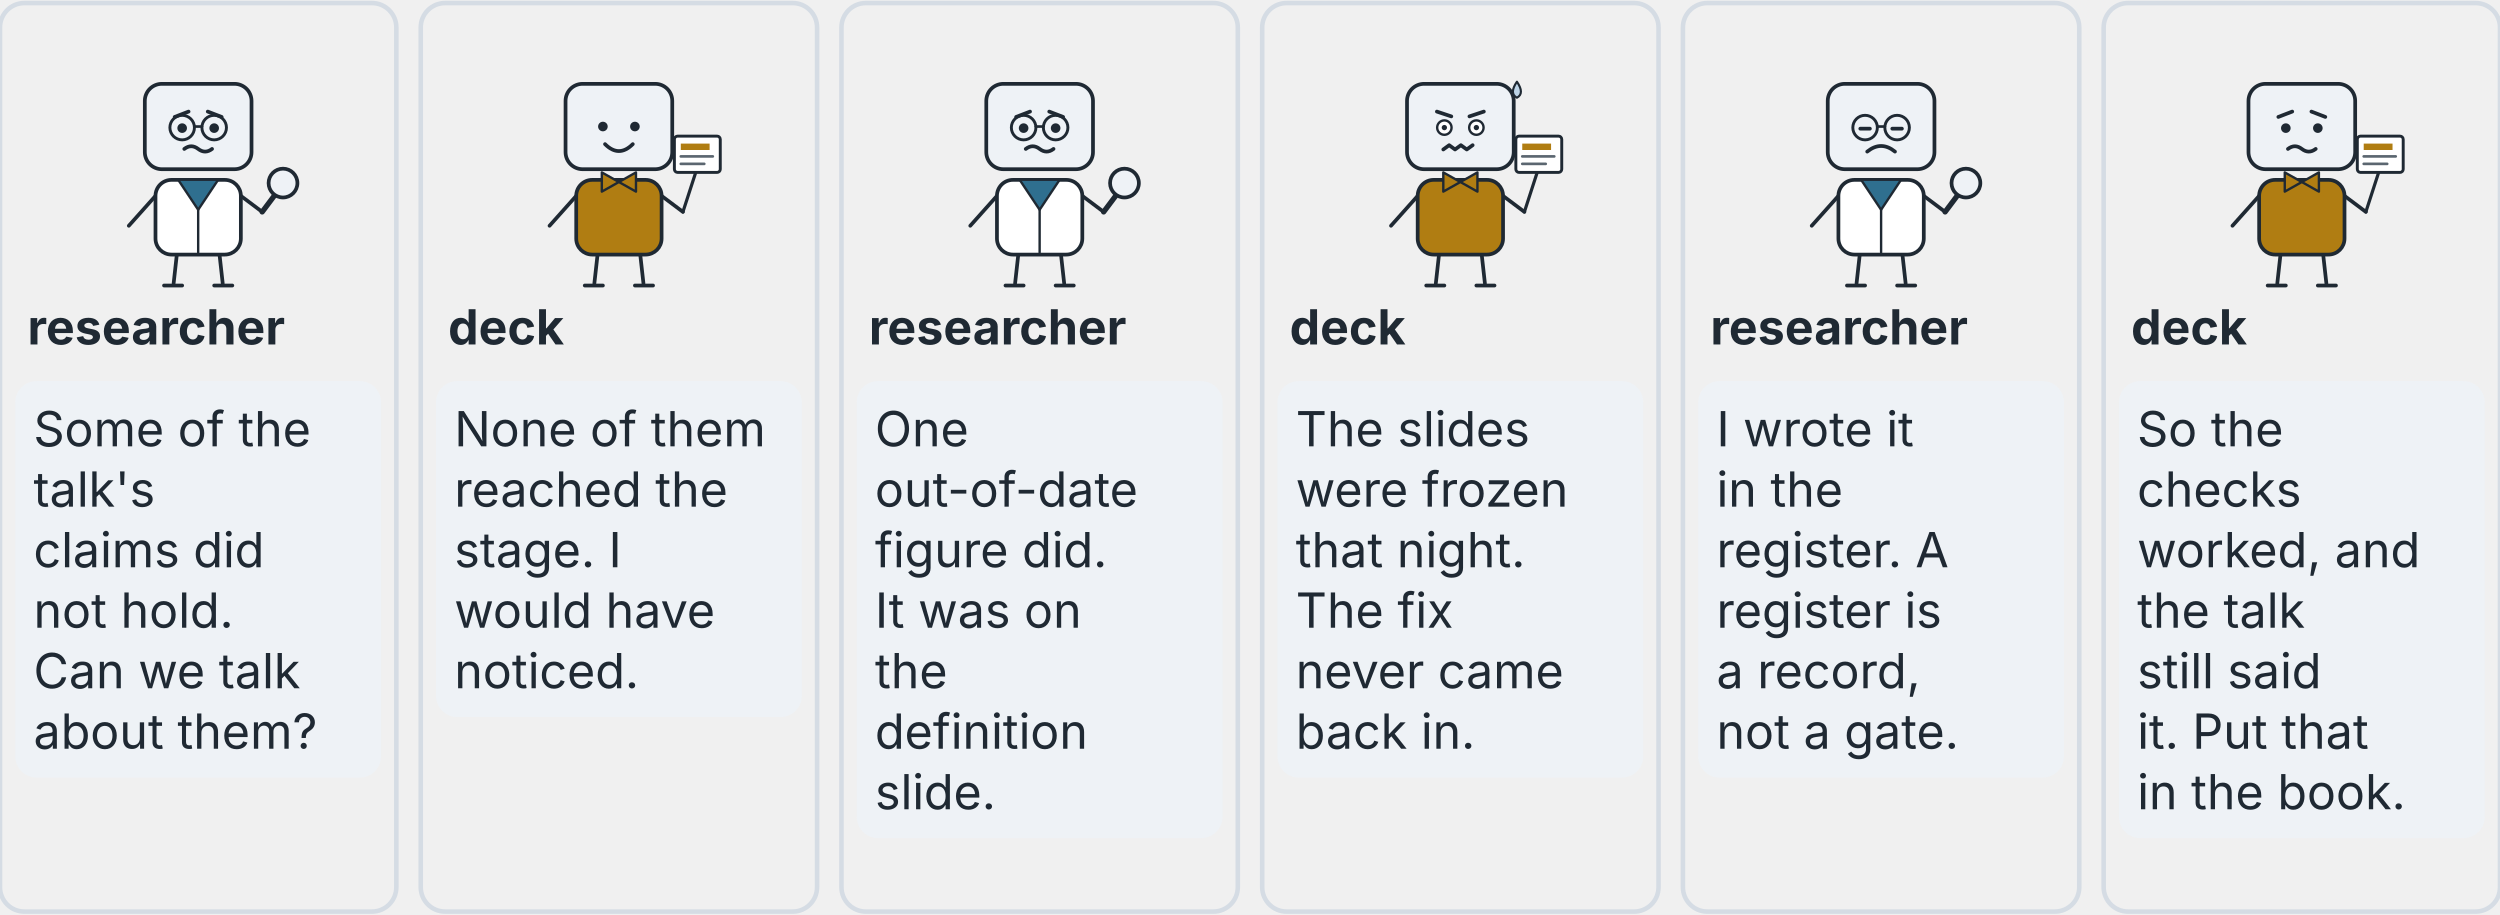
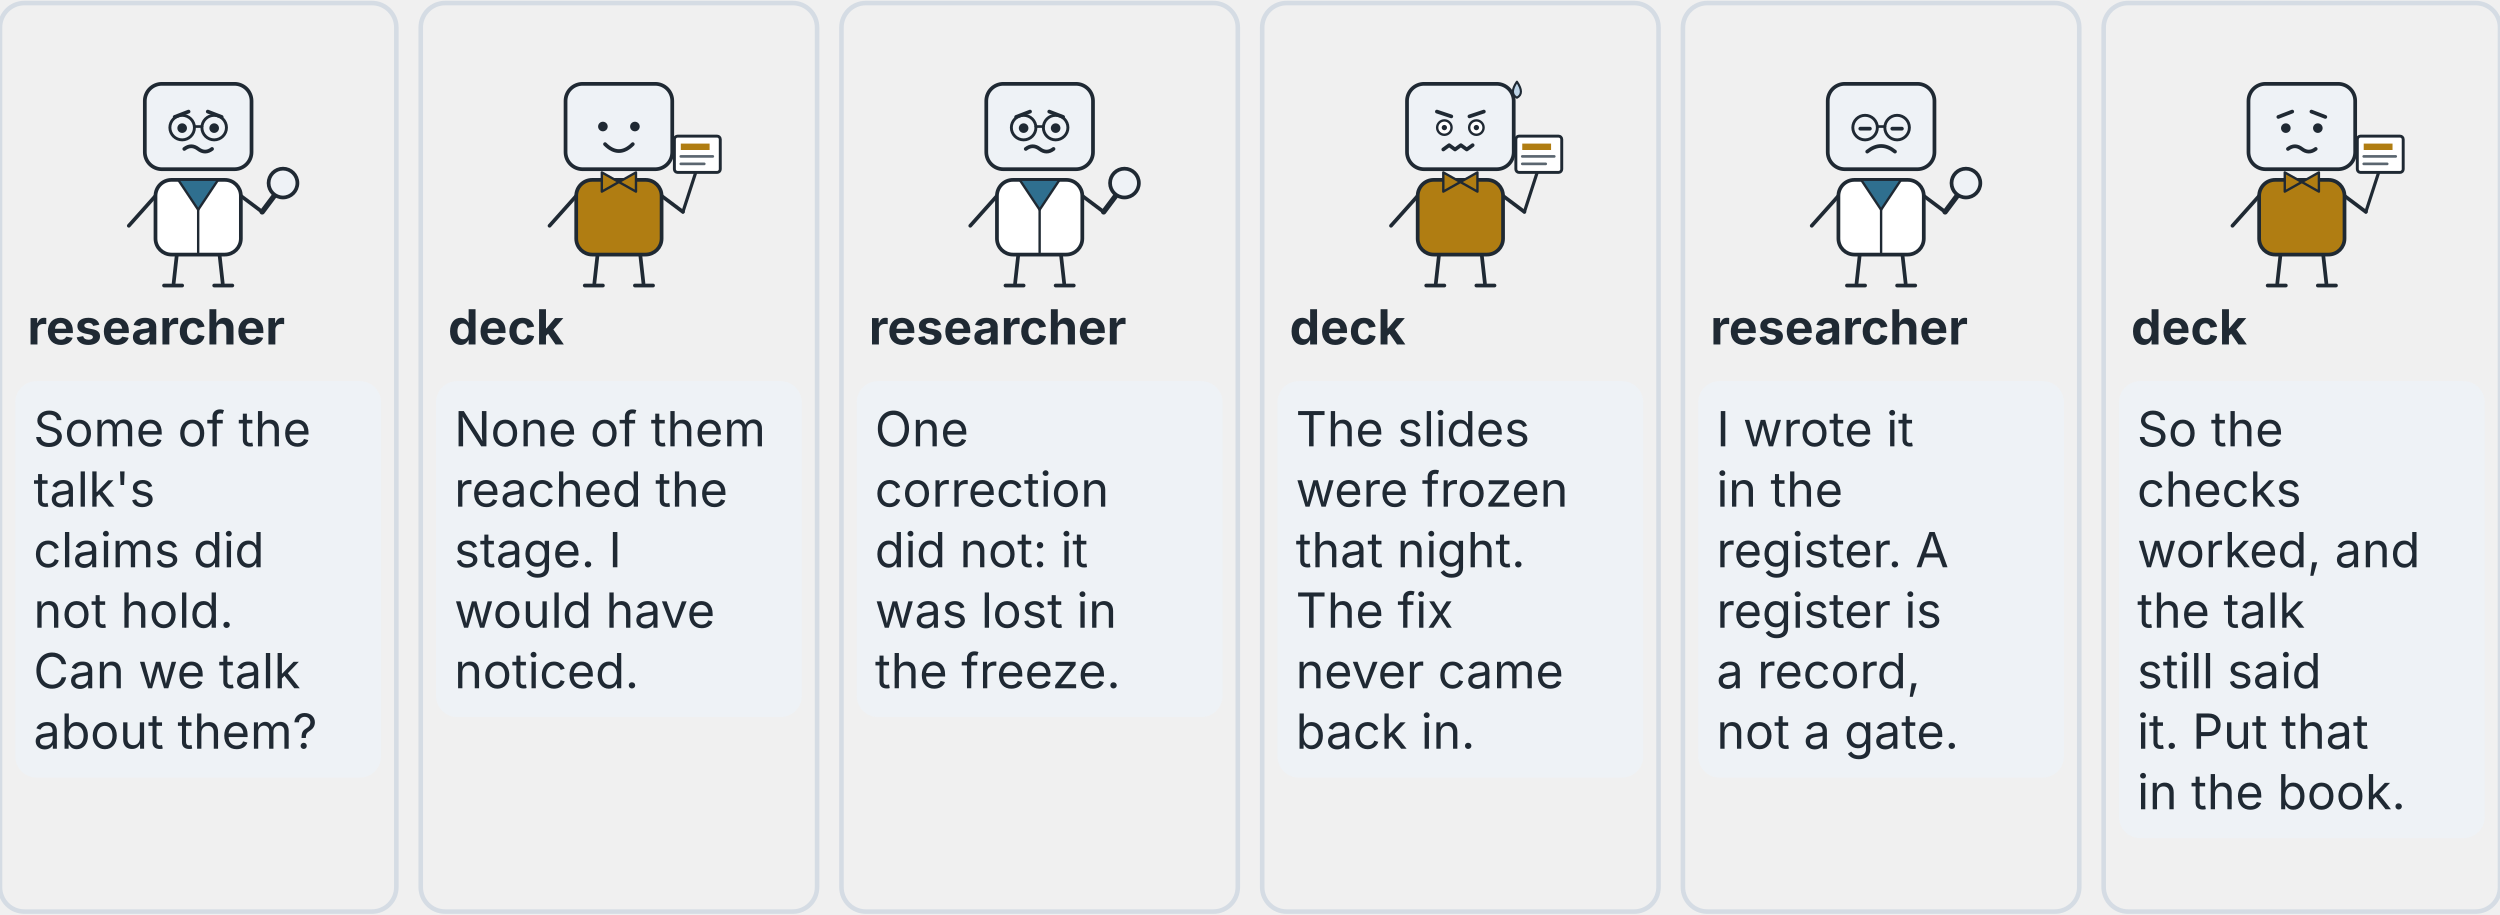
<svg xmlns="http://www.w3.org/2000/svg" width="164mm" height="60mm" viewBox="0 0 164 60" role="img" aria-label="An interview: the researcher and the deck, a strip of panels. Dramatised: the words are the storyteller's, the drawings the designer's.">
  <rect x="0.00" y="0.2" width="26.00" height="59.60" rx="1.6" fill="none" stroke="#d5dce4" stroke-width=".3" />
  <svg x="6.00" y="2.00" width="14.00" height="17.50" viewBox="0 0 20 25" preserveAspectRatio="xMidYMid meet">
    <g transform="scale(.5)">
      <line x1="12.00" y1="31.00" x2="7.00" y2="36.60" stroke="#1f2933" stroke-width="0.7" stroke-linecap="round" />
      <line x1="28.00" y1="31.00" x2="32.00" y2="34.00" stroke="#1f2933" stroke-width="0.7" stroke-linecap="round" />
      <line x1="16.00" y1="42.00" x2="15.40" y2="47.40" stroke="#1f2933" stroke-width="0.7" stroke-linecap="round" />
      <line x1="24.00" y1="42.00" x2="24.60" y2="47.40" stroke="#1f2933" stroke-width="0.7" stroke-linecap="round" />
      <line x1="13.60" y1="47.80" x2="17.00" y2="47.80" stroke="#1f2933" stroke-width="0.7" stroke-linecap="round" />
      <line x1="23.00" y1="47.80" x2="26.40" y2="47.80" stroke="#1f2933" stroke-width="0.7" stroke-linecap="round" />
      <rect x="12" y="28" width="16" height="14" rx="3" fill="#ffffff" stroke="#1f2933" stroke-width="0.7" />
      <path d="M16.4 28.2 L20 33.6 L23.6 28.2" fill="#2f6f8f" stroke="#1f2933" stroke-width="0.45" stroke-linecap="round" stroke-linejoin="round" />
      <line x1="20.00" y1="33.60" x2="20.00" y2="41.60" stroke="#1f2933" stroke-width="0.45" stroke-linecap="round" />
      <rect x="10" y="10" width="20" height="16" rx="3.2" fill="#eef2f6" stroke="#1f2933" stroke-width="0.7" />
      <circle cx="17" cy="18.3" r=".9" fill="#1f2933" />
      <circle cx="23" cy="18.3" r=".9" fill="#1f2933" />
      <path d="M15.6 16.2 L18.2 15.2" fill="none" stroke="#1f2933" stroke-width="0.7" stroke-linecap="round" stroke-linejoin="round" />
      <path d="M24.4 16.2 L21.8 15.2" fill="none" stroke="#1f2933" stroke-width="0.7" stroke-linecap="round" stroke-linejoin="round" />
      <path d="M17.4 22.2 q1.3 -1 2.6 0 t2.6 0" fill="none" stroke="#1f2933" stroke-width="0.7" stroke-linecap="round" stroke-linejoin="round" />
      <circle cx="17" cy="18.2" r="2.3" fill="none" stroke="#1f2933" stroke-width=".55" />
      <circle cx="23" cy="18.2" r="2.3" fill="none" stroke="#1f2933" stroke-width=".55" />
      <line x1="19.30" y1="18.00" x2="20.70" y2="18.00" stroke="#1f2933" stroke-width="0.5" stroke-linecap="round" />
      <line x1="32.00" y1="34.00" x2="34.40" y2="30.80" stroke="#1f2933" stroke-width="1" stroke-linecap="round" />
      <circle cx="35.9" cy="28.6" r="2.7" fill="#eef2f6" stroke="#1f2933" stroke-width=".7" />
    </g>
  </svg>
  <text x="1.80" y="22.60" font-family="Inter, Helvetica, Arial, sans-serif" font-size="3.175" font-weight="700" fill="#1f2933">researcher</text>
  <rect x="1.00" y="25.00" width="24.00" height="26.01" rx="1.4" fill="#eef2f6" />
  <text x="2.20" y="29.28" font-family="Inter, Helvetica, Arial, sans-serif" font-size="3.175" fill="#1f2933">Some of the</text>
  <text x="2.20" y="33.24" font-family="Inter, Helvetica, Arial, sans-serif" font-size="3.175" fill="#1f2933">talk's</text>
  <text x="2.20" y="37.21" font-family="Inter, Helvetica, Arial, sans-serif" font-size="3.175" fill="#1f2933">claims did</text>
  <text x="2.20" y="41.18" font-family="Inter, Helvetica, Arial, sans-serif" font-size="3.175" fill="#1f2933">not hold.</text>
  <text x="2.20" y="45.15" font-family="Inter, Helvetica, Arial, sans-serif" font-size="3.175" fill="#1f2933">Can we talk</text>
  <text x="2.20" y="49.12" font-family="Inter, Helvetica, Arial, sans-serif" font-size="3.175" fill="#1f2933">about them?</text>
  <rect x="27.60" y="0.2" width="26.00" height="59.60" rx="1.6" fill="none" stroke="#d5dce4" stroke-width=".3" />
  <svg x="33.60" y="2.00" width="14.00" height="17.50" viewBox="0 0 20 25" preserveAspectRatio="xMidYMid meet">
    <g transform="scale(.5)">
      <line x1="12.00" y1="31.00" x2="7.00" y2="36.60" stroke="#1f2933" stroke-width="0.7" stroke-linecap="round" />
      <line x1="28.00" y1="31.00" x2="32.00" y2="34.00" stroke="#1f2933" stroke-width="0.7" stroke-linecap="round" />
      <line x1="16.00" y1="42.00" x2="15.40" y2="47.40" stroke="#1f2933" stroke-width="0.7" stroke-linecap="round" />
      <line x1="24.00" y1="42.00" x2="24.60" y2="47.40" stroke="#1f2933" stroke-width="0.7" stroke-linecap="round" />
      <line x1="13.60" y1="47.80" x2="17.00" y2="47.80" stroke="#1f2933" stroke-width="0.7" stroke-linecap="round" />
      <line x1="23.00" y1="47.80" x2="26.40" y2="47.80" stroke="#1f2933" stroke-width="0.7" stroke-linecap="round" />
      <rect x="12" y="28" width="16" height="14" rx="3" fill="#b07d12" stroke="#1f2933" stroke-width="0.7" />
      <path d="M20 28.4 l-3.2 -1.8 v3.6 z M20 28.4 l3.2 -1.8 v3.6 z" fill="#b07d12" stroke="#1f2933" stroke-width="0.45" stroke-linecap="round" stroke-linejoin="round" />
      <rect x="10" y="10" width="20" height="16" rx="3.2" fill="#eef2f6" stroke="#1f2933" stroke-width="0.7" />
      <circle cx="17" cy="18" r=".9" fill="#1f2933" />
      <circle cx="23" cy="18" r=".9" fill="#1f2933" />
      <path d="M17.4 21.3 Q20 23.9 22.6 21.3" fill="none" stroke="#1f2933" stroke-width="0.7" stroke-linecap="round" stroke-linejoin="round" />
      <line x1="32.00" y1="34.00" x2="34.40" y2="26.60" stroke="#1f2933" stroke-width="0.6" stroke-linecap="round" />
      <rect x="30.4" y="19.8" width="8.6" height="6.8" rx=".6" fill="#ffffff" stroke="#1f2933" stroke-width=".55" />
      <rect x="31.6" y="21.2" width="5.4" height="1.2" fill="#b07d12" />
      <line x1="31.60" y1="23.60" x2="37.60" y2="23.60" stroke="#5b6670" stroke-width="0.5" stroke-linecap="round" />
      <line x1="31.60" y1="25.00" x2="36.00" y2="25.00" stroke="#5b6670" stroke-width="0.5" stroke-linecap="round" />
    </g>
  </svg>
  <text x="29.40" y="22.60" font-family="Inter, Helvetica, Arial, sans-serif" font-size="3.175" font-weight="700" fill="#1f2933">deck</text>
  <rect x="28.60" y="25.00" width="24.00" height="22.04" rx="1.4" fill="#eef2f6" />
  <text x="29.80" y="29.28" font-family="Inter, Helvetica, Arial, sans-serif" font-size="3.175" fill="#1f2933">None of them</text>
  <text x="29.80" y="33.24" font-family="Inter, Helvetica, Arial, sans-serif" font-size="3.175" fill="#1f2933">reached the</text>
  <text x="29.80" y="37.21" font-family="Inter, Helvetica, Arial, sans-serif" font-size="3.175" fill="#1f2933">stage. I</text>
  <text x="29.80" y="41.18" font-family="Inter, Helvetica, Arial, sans-serif" font-size="3.175" fill="#1f2933">would have</text>
  <text x="29.80" y="45.15" font-family="Inter, Helvetica, Arial, sans-serif" font-size="3.175" fill="#1f2933">noticed.</text>
  <rect x="55.20" y="0.2" width="26.00" height="59.60" rx="1.6" fill="none" stroke="#d5dce4" stroke-width=".3" />
  <svg x="61.20" y="2.00" width="14.00" height="17.50" viewBox="0 0 20 25" preserveAspectRatio="xMidYMid meet">
    <g transform="scale(.5)">
      <line x1="12.00" y1="31.00" x2="7.00" y2="36.60" stroke="#1f2933" stroke-width="0.7" stroke-linecap="round" />
      <line x1="28.00" y1="31.00" x2="32.00" y2="34.00" stroke="#1f2933" stroke-width="0.7" stroke-linecap="round" />
      <line x1="16.00" y1="42.00" x2="15.40" y2="47.40" stroke="#1f2933" stroke-width="0.7" stroke-linecap="round" />
      <line x1="24.00" y1="42.00" x2="24.60" y2="47.40" stroke="#1f2933" stroke-width="0.7" stroke-linecap="round" />
      <line x1="13.60" y1="47.80" x2="17.00" y2="47.80" stroke="#1f2933" stroke-width="0.7" stroke-linecap="round" />
      <line x1="23.00" y1="47.80" x2="26.40" y2="47.80" stroke="#1f2933" stroke-width="0.7" stroke-linecap="round" />
      <rect x="12" y="28" width="16" height="14" rx="3" fill="#ffffff" stroke="#1f2933" stroke-width="0.7" />
      <path d="M16.4 28.2 L20 33.6 L23.6 28.2" fill="#2f6f8f" stroke="#1f2933" stroke-width="0.45" stroke-linecap="round" stroke-linejoin="round" />
      <line x1="20.00" y1="33.60" x2="20.00" y2="41.60" stroke="#1f2933" stroke-width="0.45" stroke-linecap="round" />
      <rect x="10" y="10" width="20" height="16" rx="3.2" fill="#eef2f6" stroke="#1f2933" stroke-width="0.7" />
      <circle cx="17" cy="18.3" r=".9" fill="#1f2933" />
      <circle cx="23" cy="18.3" r=".9" fill="#1f2933" />
      <path d="M15.6 16.2 L18.2 15.2" fill="none" stroke="#1f2933" stroke-width="0.7" stroke-linecap="round" stroke-linejoin="round" />
      <path d="M24.4 16.2 L21.8 15.2" fill="none" stroke="#1f2933" stroke-width="0.7" stroke-linecap="round" stroke-linejoin="round" />
      <path d="M17.4 22.2 q1.3 -1 2.6 0 t2.6 0" fill="none" stroke="#1f2933" stroke-width="0.7" stroke-linecap="round" stroke-linejoin="round" />
      <circle cx="17" cy="18.2" r="2.3" fill="none" stroke="#1f2933" stroke-width=".55" />
      <circle cx="23" cy="18.2" r="2.3" fill="none" stroke="#1f2933" stroke-width=".55" />
      <line x1="19.30" y1="18.00" x2="20.70" y2="18.00" stroke="#1f2933" stroke-width="0.5" stroke-linecap="round" />
      <line x1="32.00" y1="34.00" x2="34.40" y2="30.80" stroke="#1f2933" stroke-width="1" stroke-linecap="round" />
      <circle cx="35.9" cy="28.6" r="2.7" fill="#eef2f6" stroke="#1f2933" stroke-width=".7" />
    </g>
  </svg>
  <text x="57.00" y="22.60" font-family="Inter, Helvetica, Arial, sans-serif" font-size="3.175" font-weight="700" fill="#1f2933">researcher</text>
-   <rect x="56.20" y="25.00" width="24.00" height="29.98" rx="1.4" fill="#eef2f6" />
+   <rect x="56.20" y="25.00" width="24.00" height="22.04" rx="1.4" fill="#eef2f6" />
  <text x="57.40" y="29.28" font-family="Inter, Helvetica, Arial, sans-serif" font-size="3.175" fill="#1f2933">One</text>
-   <text x="57.40" y="33.24" font-family="Inter, Helvetica, Arial, sans-serif" font-size="3.175" fill="#1f2933">out-of-date</text>
-   <text x="57.40" y="37.21" font-family="Inter, Helvetica, Arial, sans-serif" font-size="3.175" fill="#1f2933">figure did.</text>
-   <text x="57.40" y="41.18" font-family="Inter, Helvetica, Arial, sans-serif" font-size="3.175" fill="#1f2933">It was on</text>
-   <text x="57.40" y="45.15" font-family="Inter, Helvetica, Arial, sans-serif" font-size="3.175" fill="#1f2933">the</text>
-   <text x="57.40" y="49.12" font-family="Inter, Helvetica, Arial, sans-serif" font-size="3.175" fill="#1f2933">definition</text>
-   <text x="57.40" y="53.09" font-family="Inter, Helvetica, Arial, sans-serif" font-size="3.175" fill="#1f2933">slide.</text>
+   <text x="57.40" y="33.24" font-family="Inter, Helvetica, Arial, sans-serif" font-size="3.175" fill="#1f2933">correction</text>
+   <text x="57.40" y="37.21" font-family="Inter, Helvetica, Arial, sans-serif" font-size="3.175" fill="#1f2933">did not: it</text>
+   <text x="57.40" y="41.18" font-family="Inter, Helvetica, Arial, sans-serif" font-size="3.175" fill="#1f2933">was lost in</text>
+   <text x="57.40" y="45.15" font-family="Inter, Helvetica, Arial, sans-serif" font-size="3.175" fill="#1f2933">the freeze.</text>
  <rect x="82.80" y="0.2" width="26.00" height="59.60" rx="1.6" fill="none" stroke="#d5dce4" stroke-width=".3" />
  <svg x="88.80" y="2.00" width="14.00" height="17.50" viewBox="0 0 20 25" preserveAspectRatio="xMidYMid meet">
    <g transform="scale(.5)">
      <line x1="12.00" y1="31.00" x2="7.00" y2="36.60" stroke="#1f2933" stroke-width="0.7" stroke-linecap="round" />
      <line x1="28.00" y1="31.00" x2="32.00" y2="34.00" stroke="#1f2933" stroke-width="0.7" stroke-linecap="round" />
      <line x1="16.00" y1="42.00" x2="15.40" y2="47.40" stroke="#1f2933" stroke-width="0.7" stroke-linecap="round" />
      <line x1="24.00" y1="42.00" x2="24.60" y2="47.40" stroke="#1f2933" stroke-width="0.7" stroke-linecap="round" />
      <line x1="13.60" y1="47.80" x2="17.00" y2="47.80" stroke="#1f2933" stroke-width="0.7" stroke-linecap="round" />
      <line x1="23.00" y1="47.80" x2="26.40" y2="47.80" stroke="#1f2933" stroke-width="0.7" stroke-linecap="round" />
      <rect x="12" y="28" width="16" height="14" rx="3" fill="#b07d12" stroke="#1f2933" stroke-width="0.7" />
      <path d="M20 28.4 l-3.2 -1.8 v3.6 z M20 28.4 l3.2 -1.8 v3.6 z" fill="#b07d12" stroke="#1f2933" stroke-width="0.45" stroke-linecap="round" stroke-linejoin="round" />
      <rect x="10" y="10" width="20" height="16" rx="3.2" fill="#eef2f6" stroke="#1f2933" stroke-width="0.7" />
      <circle cx="17" cy="18.2" r="1.35" fill="#ffffff" stroke="#1f2933" stroke-width=".45" />
      <circle cx="17" cy="18.2" r=".5" fill="#1f2933" />
      <circle cx="23" cy="18.2" r="1.35" fill="#ffffff" stroke="#1f2933" stroke-width=".45" />
      <circle cx="23" cy="18.2" r=".5" fill="#1f2933" />
      <path d="M15.6 15.2 L18.3 16.1" fill="none" stroke="#1f2933" stroke-width="0.7" stroke-linecap="round" stroke-linejoin="round" />
      <path d="M24.4 15.2 L21.7 16.1" fill="none" stroke="#1f2933" stroke-width="0.7" stroke-linecap="round" stroke-linejoin="round" />
      <path d="M16.8 22.3 l1.1 -.8 l1.1 .8 l1.1 -.8 l1.1 .8 l1.1 -.8" fill="none" stroke="#1f2933" stroke-width="0.7" stroke-linecap="round" stroke-linejoin="round" />
      <line x1="32.00" y1="34.00" x2="34.40" y2="26.60" stroke="#1f2933" stroke-width="0.6" stroke-linecap="round" />
      <rect x="30.4" y="19.8" width="8.6" height="6.8" rx=".6" fill="#ffffff" stroke="#1f2933" stroke-width=".55" />
      <rect x="31.6" y="21.2" width="5.4" height="1.2" fill="#b07d12" />
      <line x1="31.60" y1="23.60" x2="37.60" y2="23.60" stroke="#5b6670" stroke-width="0.5" stroke-linecap="round" />
      <line x1="31.60" y1="25.00" x2="36.00" y2="25.00" stroke="#5b6670" stroke-width="0.5" stroke-linecap="round" />
      <path d="M30.6 9.6 q-1.5 2.2 0 3 q1.5 -.8 0 -3" fill="#bcd3e6" stroke="#1f2933" stroke-width="0.4" stroke-linecap="round" stroke-linejoin="round" />
    </g>
  </svg>
  <text x="84.60" y="22.60" font-family="Inter, Helvetica, Arial, sans-serif" font-size="3.175" font-weight="700" fill="#1f2933">deck</text>
  <rect x="83.80" y="25.00" width="24.00" height="26.01" rx="1.4" fill="#eef2f6" />
  <text x="85.00" y="29.28" font-family="Inter, Helvetica, Arial, sans-serif" font-size="3.175" fill="#1f2933">The slides</text>
  <text x="85.00" y="33.24" font-family="Inter, Helvetica, Arial, sans-serif" font-size="3.175" fill="#1f2933">were frozen</text>
  <text x="85.00" y="37.21" font-family="Inter, Helvetica, Arial, sans-serif" font-size="3.175" fill="#1f2933">that night.</text>
  <text x="85.00" y="41.18" font-family="Inter, Helvetica, Arial, sans-serif" font-size="3.175" fill="#1f2933">The fix</text>
  <text x="85.00" y="45.15" font-family="Inter, Helvetica, Arial, sans-serif" font-size="3.175" fill="#1f2933">never came</text>
  <text x="85.00" y="49.12" font-family="Inter, Helvetica, Arial, sans-serif" font-size="3.175" fill="#1f2933">back in.</text>
  <rect x="110.40" y="0.2" width="26.00" height="59.60" rx="1.6" fill="none" stroke="#d5dce4" stroke-width=".3" />
  <svg x="116.40" y="2.00" width="14.00" height="17.50" viewBox="0 0 20 25" preserveAspectRatio="xMidYMid meet">
    <g transform="scale(.5)">
      <line x1="12.00" y1="31.00" x2="7.00" y2="36.60" stroke="#1f2933" stroke-width="0.7" stroke-linecap="round" />
      <line x1="28.00" y1="31.00" x2="32.00" y2="34.00" stroke="#1f2933" stroke-width="0.7" stroke-linecap="round" />
      <line x1="16.00" y1="42.00" x2="15.40" y2="47.40" stroke="#1f2933" stroke-width="0.7" stroke-linecap="round" />
      <line x1="24.00" y1="42.00" x2="24.60" y2="47.40" stroke="#1f2933" stroke-width="0.7" stroke-linecap="round" />
      <line x1="13.60" y1="47.80" x2="17.00" y2="47.80" stroke="#1f2933" stroke-width="0.7" stroke-linecap="round" />
      <line x1="23.00" y1="47.80" x2="26.40" y2="47.80" stroke="#1f2933" stroke-width="0.7" stroke-linecap="round" />
      <rect x="12" y="28" width="16" height="14" rx="3" fill="#ffffff" stroke="#1f2933" stroke-width="0.7" />
      <path d="M16.4 28.2 L20 33.6 L23.6 28.2" fill="#2f6f8f" stroke="#1f2933" stroke-width="0.45" stroke-linecap="round" stroke-linejoin="round" />
      <line x1="20.00" y1="33.60" x2="20.00" y2="41.60" stroke="#1f2933" stroke-width="0.45" stroke-linecap="round" />
      <rect x="10" y="10" width="20" height="16" rx="3.2" fill="#eef2f6" stroke="#1f2933" stroke-width="0.7" />
      <path d="M16.1 18.4 h1.8" fill="none" stroke="#1f2933" stroke-width="0.7" stroke-linecap="round" stroke-linejoin="round" />
      <path d="M22.1 18.4 h1.8" fill="none" stroke="#1f2933" stroke-width="0.7" stroke-linecap="round" stroke-linejoin="round" />
      <path d="M17.4 22.7 Q20 20.6 22.6 22.7" fill="none" stroke="#1f2933" stroke-width="0.7" stroke-linecap="round" stroke-linejoin="round" />
      <circle cx="17" cy="18.2" r="2.3" fill="none" stroke="#1f2933" stroke-width=".55" />
      <circle cx="23" cy="18.2" r="2.3" fill="none" stroke="#1f2933" stroke-width=".55" />
      <line x1="19.30" y1="18.00" x2="20.70" y2="18.00" stroke="#1f2933" stroke-width="0.5" stroke-linecap="round" />
      <line x1="32.00" y1="34.00" x2="34.40" y2="30.80" stroke="#1f2933" stroke-width="1" stroke-linecap="round" />
      <circle cx="35.9" cy="28.6" r="2.7" fill="#eef2f6" stroke="#1f2933" stroke-width=".7" />
    </g>
  </svg>
  <text x="112.20" y="22.60" font-family="Inter, Helvetica, Arial, sans-serif" font-size="3.175" font-weight="700" fill="#1f2933">researcher</text>
  <rect x="111.40" y="25.00" width="24.00" height="26.01" rx="1.4" fill="#eef2f6" />
  <text x="112.60" y="29.28" font-family="Inter, Helvetica, Arial, sans-serif" font-size="3.175" fill="#1f2933">I wrote it</text>
  <text x="112.60" y="33.24" font-family="Inter, Helvetica, Arial, sans-serif" font-size="3.175" fill="#1f2933">in the</text>
  <text x="112.60" y="37.21" font-family="Inter, Helvetica, Arial, sans-serif" font-size="3.175" fill="#1f2933">register. A</text>
  <text x="112.60" y="41.18" font-family="Inter, Helvetica, Arial, sans-serif" font-size="3.175" fill="#1f2933">register is</text>
  <text x="112.60" y="45.15" font-family="Inter, Helvetica, Arial, sans-serif" font-size="3.175" fill="#1f2933">a record,</text>
  <text x="112.60" y="49.12" font-family="Inter, Helvetica, Arial, sans-serif" font-size="3.175" fill="#1f2933">not a gate.</text>
  <rect x="138.00" y="0.2" width="26.00" height="59.60" rx="1.6" fill="none" stroke="#d5dce4" stroke-width=".3" />
  <svg x="144.00" y="2.00" width="14.00" height="17.50" viewBox="0 0 20 25" preserveAspectRatio="xMidYMid meet">
    <g transform="scale(.5)">
      <line x1="12.00" y1="31.00" x2="7.00" y2="36.60" stroke="#1f2933" stroke-width="0.7" stroke-linecap="round" />
      <line x1="28.00" y1="31.00" x2="32.00" y2="34.00" stroke="#1f2933" stroke-width="0.7" stroke-linecap="round" />
      <line x1="16.00" y1="42.00" x2="15.40" y2="47.40" stroke="#1f2933" stroke-width="0.7" stroke-linecap="round" />
      <line x1="24.00" y1="42.00" x2="24.60" y2="47.40" stroke="#1f2933" stroke-width="0.7" stroke-linecap="round" />
      <line x1="13.60" y1="47.80" x2="17.00" y2="47.80" stroke="#1f2933" stroke-width="0.7" stroke-linecap="round" />
      <line x1="23.00" y1="47.80" x2="26.40" y2="47.80" stroke="#1f2933" stroke-width="0.7" stroke-linecap="round" />
      <rect x="12" y="28" width="16" height="14" rx="3" fill="#b07d12" stroke="#1f2933" stroke-width="0.7" />
      <path d="M20 28.4 l-3.2 -1.8 v3.6 z M20 28.4 l3.2 -1.8 v3.6 z" fill="#b07d12" stroke="#1f2933" stroke-width="0.45" stroke-linecap="round" stroke-linejoin="round" />
      <rect x="10" y="10" width="20" height="16" rx="3.2" fill="#eef2f6" stroke="#1f2933" stroke-width="0.7" />
      <circle cx="17" cy="18.3" r=".9" fill="#1f2933" />
      <circle cx="23" cy="18.3" r=".9" fill="#1f2933" />
      <path d="M15.6 16.2 L18.2 15.2" fill="none" stroke="#1f2933" stroke-width="0.7" stroke-linecap="round" stroke-linejoin="round" />
      <path d="M24.4 16.2 L21.8 15.2" fill="none" stroke="#1f2933" stroke-width="0.7" stroke-linecap="round" stroke-linejoin="round" />
      <path d="M17.4 22.2 q1.3 -1 2.6 0 t2.6 0" fill="none" stroke="#1f2933" stroke-width="0.7" stroke-linecap="round" stroke-linejoin="round" />
      <line x1="32.00" y1="34.00" x2="34.40" y2="26.60" stroke="#1f2933" stroke-width="0.6" stroke-linecap="round" />
      <rect x="30.4" y="19.8" width="8.6" height="6.8" rx=".6" fill="#ffffff" stroke="#1f2933" stroke-width=".55" />
      <rect x="31.6" y="21.2" width="5.4" height="1.2" fill="#b07d12" />
      <line x1="31.60" y1="23.60" x2="37.60" y2="23.60" stroke="#5b6670" stroke-width="0.5" stroke-linecap="round" />
      <line x1="31.60" y1="25.00" x2="36.00" y2="25.00" stroke="#5b6670" stroke-width="0.5" stroke-linecap="round" />
    </g>
  </svg>
  <text x="139.80" y="22.60" font-family="Inter, Helvetica, Arial, sans-serif" font-size="3.175" font-weight="700" fill="#1f2933">deck</text>
  <rect x="139.00" y="25.00" width="24.00" height="29.98" rx="1.4" fill="#eef2f6" />
  <text x="140.20" y="29.28" font-family="Inter, Helvetica, Arial, sans-serif" font-size="3.175" fill="#1f2933">So the</text>
  <text x="140.20" y="33.24" font-family="Inter, Helvetica, Arial, sans-serif" font-size="3.175" fill="#1f2933">checks</text>
  <text x="140.20" y="37.21" font-family="Inter, Helvetica, Arial, sans-serif" font-size="3.175" fill="#1f2933">worked, and</text>
  <text x="140.20" y="41.18" font-family="Inter, Helvetica, Arial, sans-serif" font-size="3.175" fill="#1f2933">the talk</text>
  <text x="140.20" y="45.15" font-family="Inter, Helvetica, Arial, sans-serif" font-size="3.175" fill="#1f2933">still said</text>
  <text x="140.20" y="49.12" font-family="Inter, Helvetica, Arial, sans-serif" font-size="3.175" fill="#1f2933">it. Put that</text>
  <text x="140.20" y="53.09" font-family="Inter, Helvetica, Arial, sans-serif" font-size="3.175" fill="#1f2933">in the book.</text>
</svg>
